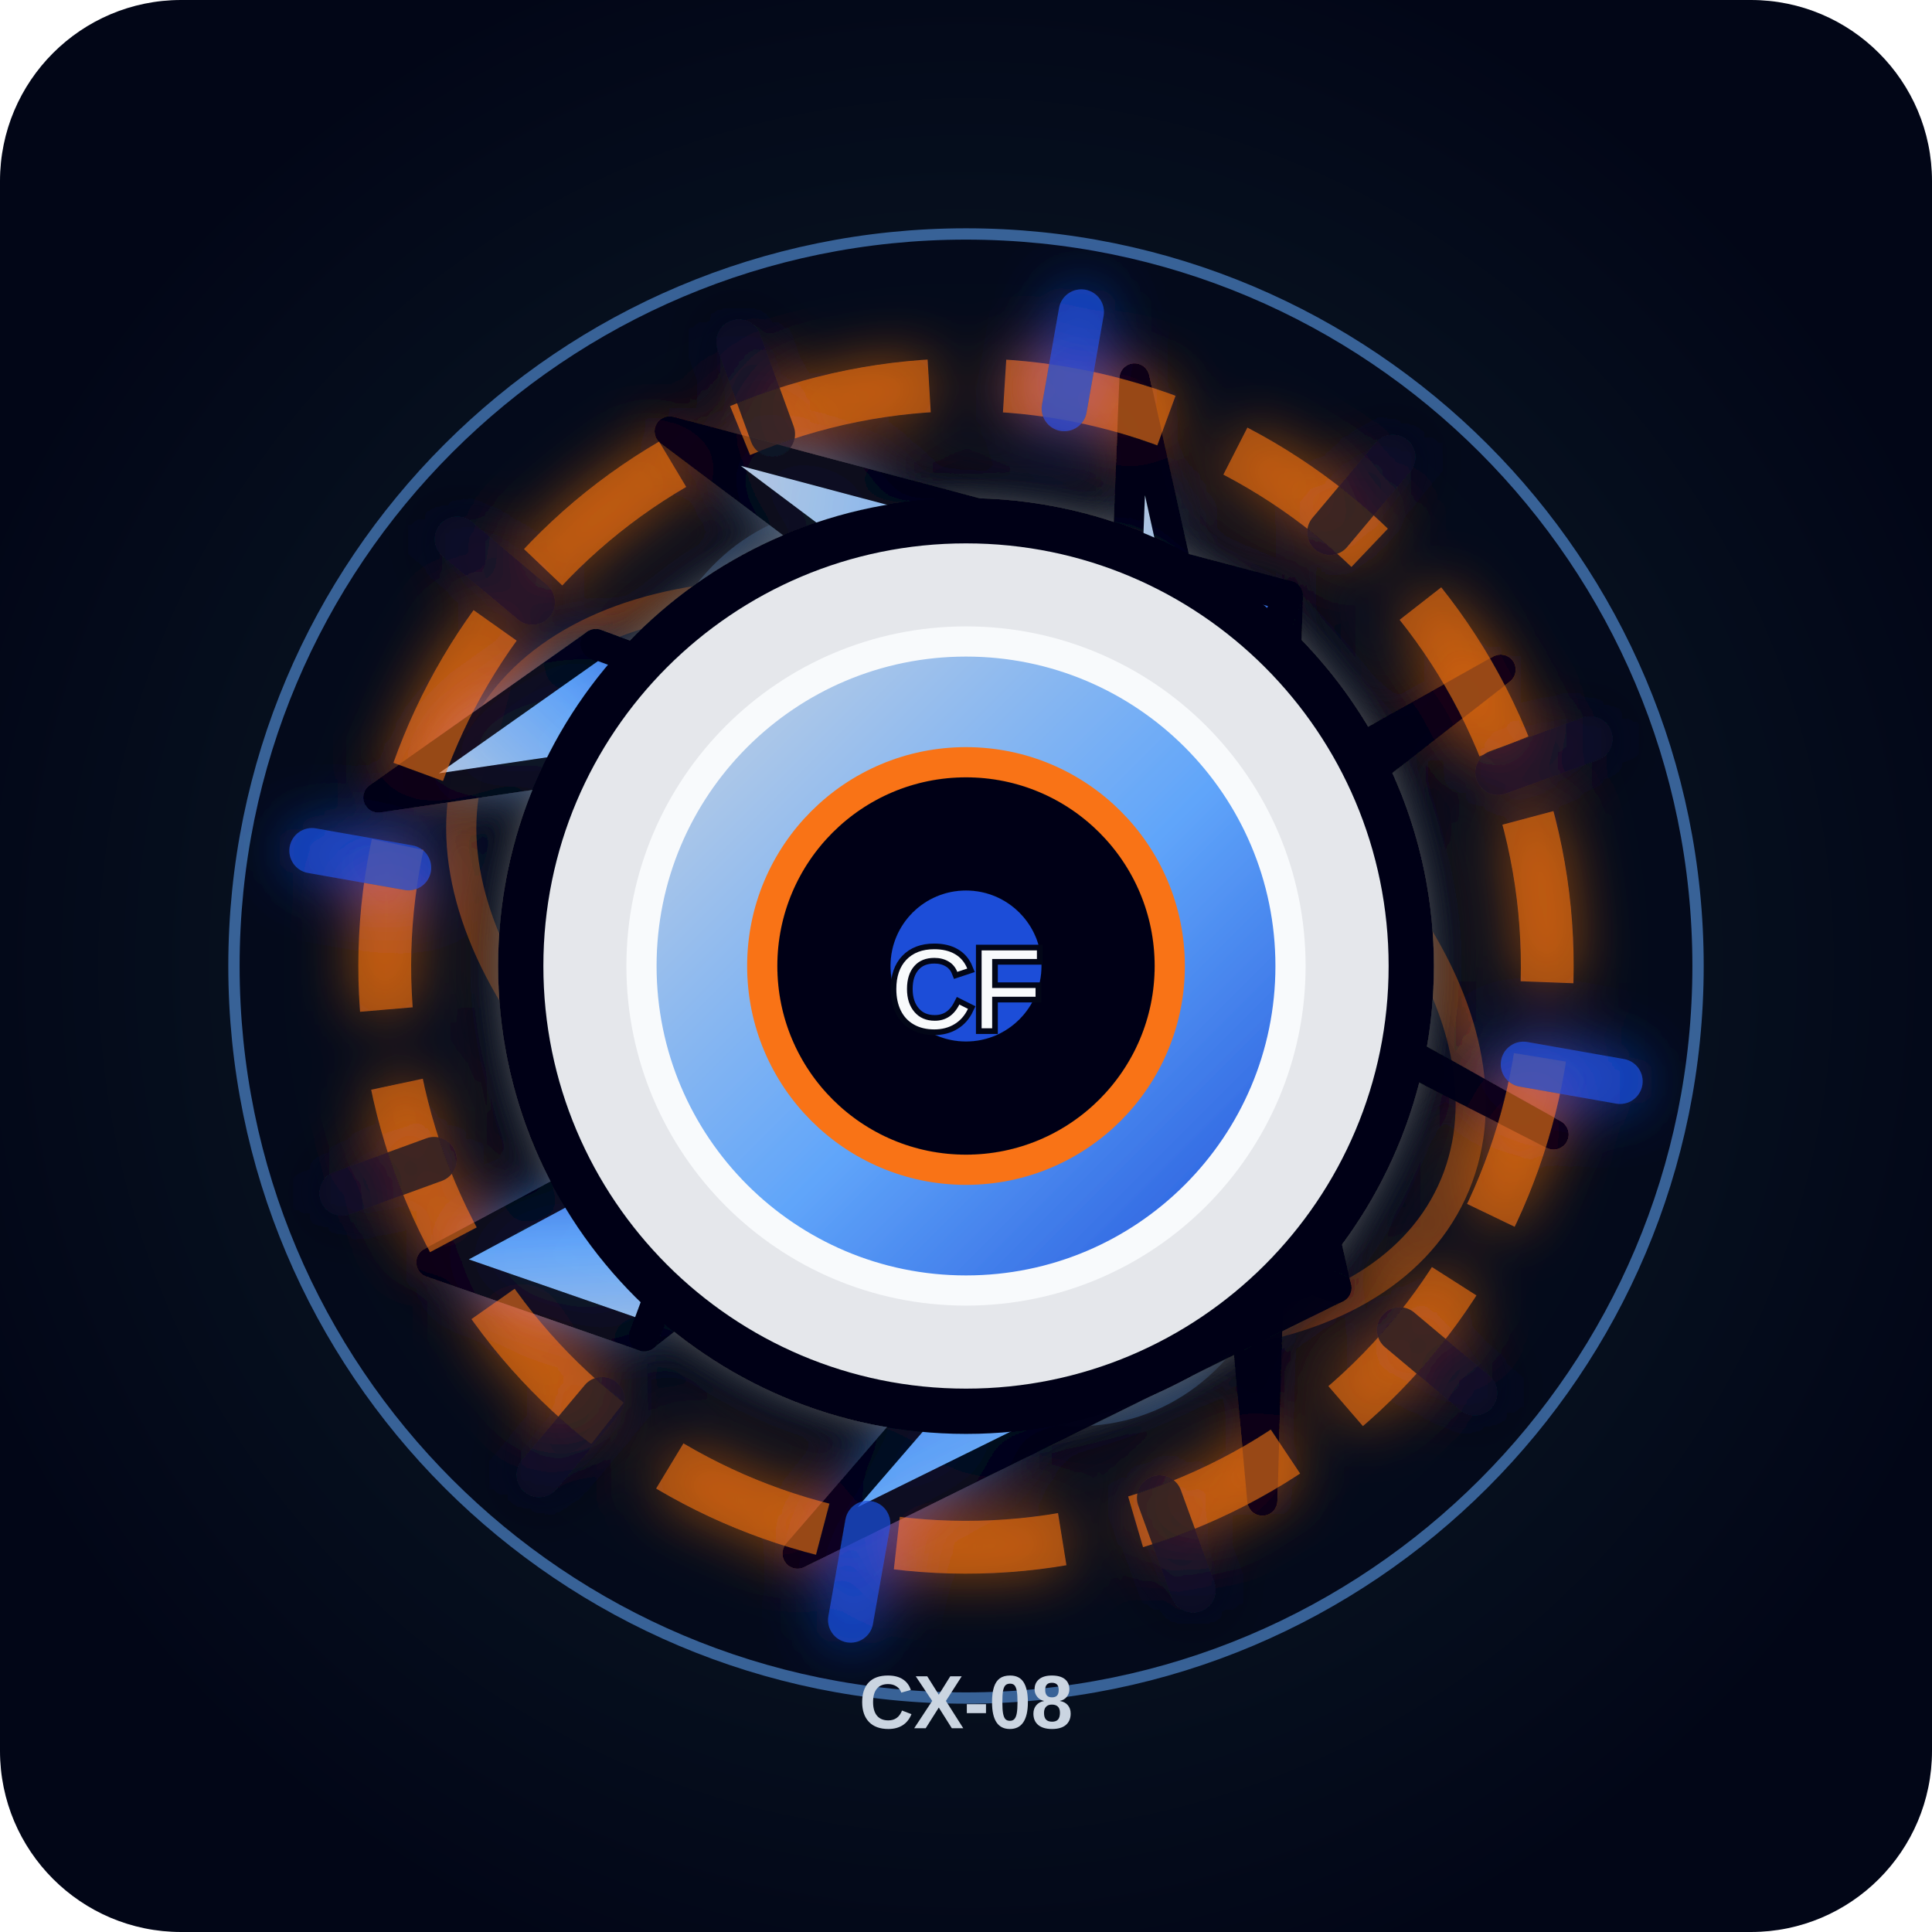
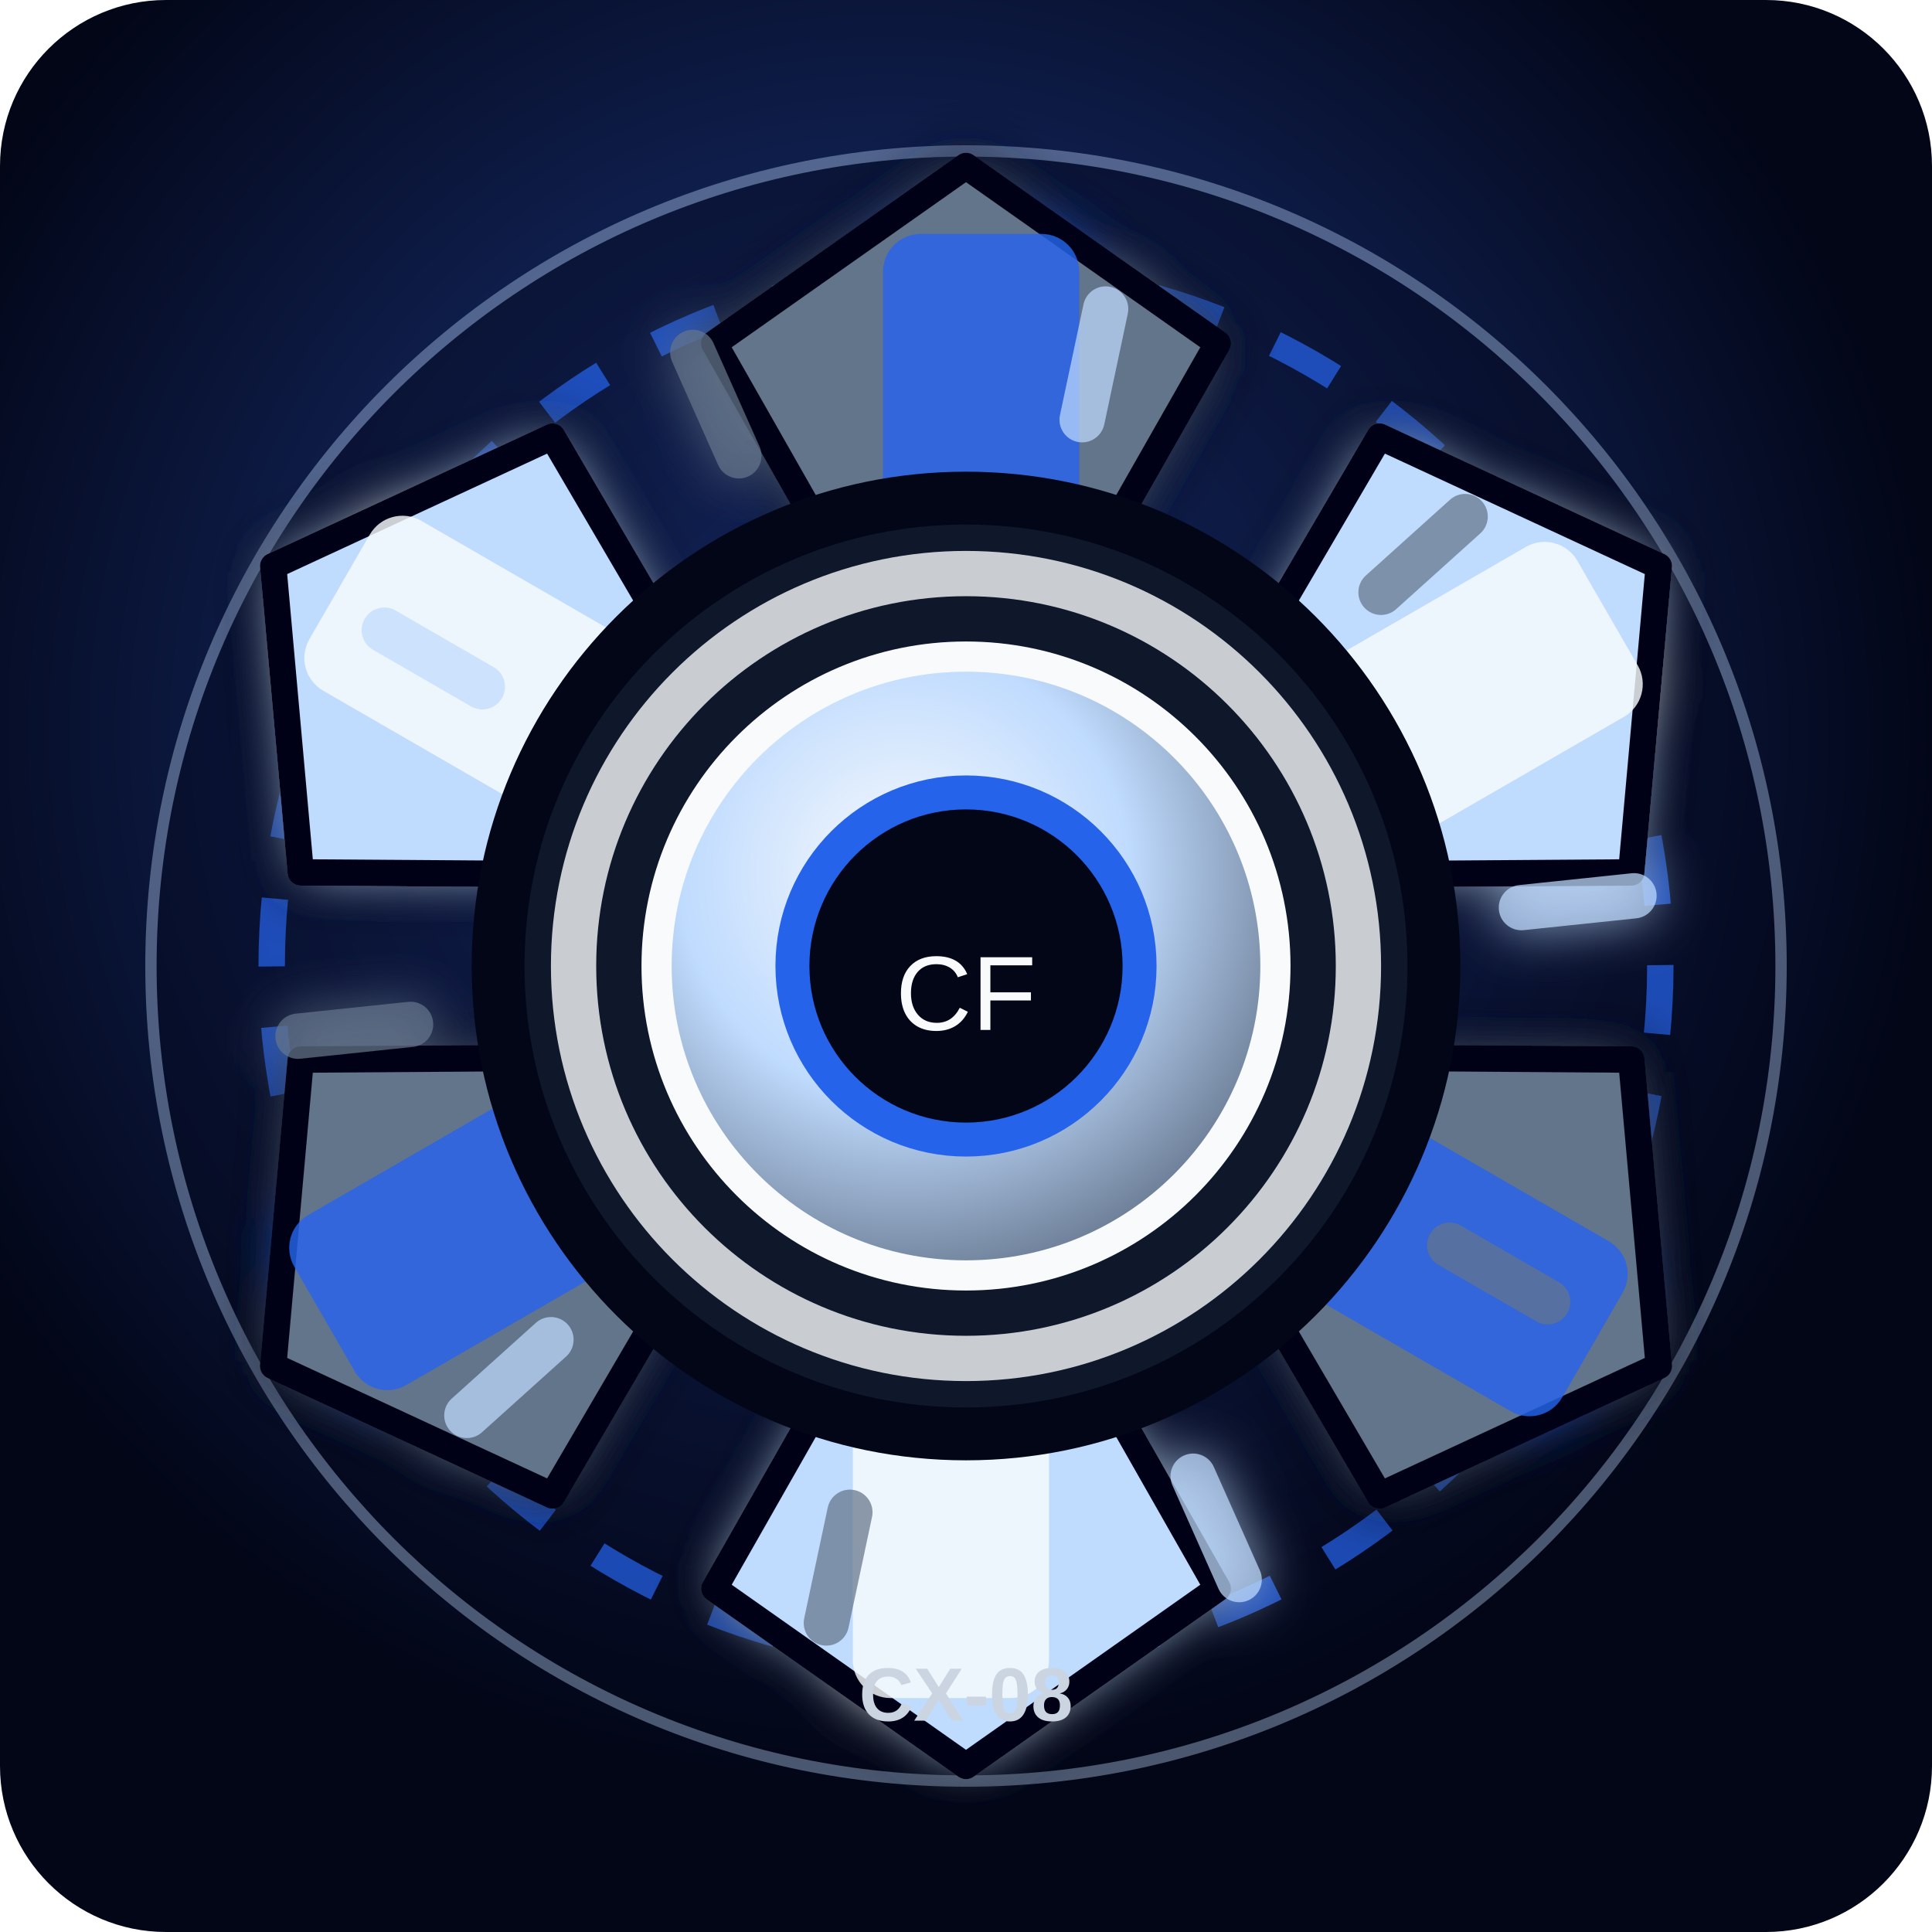
- <svg xmlns="http://www.w3.org/2000/svg" viewBox="0 0 512 512" role="img" aria-label="Cerberus Flame W5-80WB original 2D Beyblade style visual">
+ <svg xmlns="http://www.w3.org/2000/svg" viewBox="0 0 512 512" role="img" aria-label="Cerberus Flame W5-80WB original 2D fan-safe visual: defense armor profile">
  <defs>
-     <radialGradient id="bg" cx="50%" cy="50%" r="55%">
-       <stop offset="0" stop-color="#1e293b" />
-       <stop offset="0.62" stop-color="#07111f" />
+     <radialGradient id="bg" cx="46%" cy="38%" r="75%">
+       <stop offset="0" stop-color="#1e3a8a" />
+       <stop offset="0.72" stop-color="#020617" />
      <stop offset="1" stop-color="#020617" />
    </radialGradient>
-     <linearGradient id="bladeGrad" x1="0" y1="0" x2="1" y2="1">
-       <stop offset="0" stop-color="#cbd5e1" />
-       <stop offset="0.55" stop-color="#60a5fa" />
-       <stop offset="1" stop-color="#1d4ed8" />
-     </linearGradient>
-     <filter id="glow" x="-20%" y="-20%" width="140%" height="140%">
-       <feGaussianBlur stdDeviation="8" result="blur" />
+     <radialGradient id="core" cx="40%" cy="35%" r="70%">
+       <stop offset="0" stop-color="#f8fafc" />
+       <stop offset="0.52" stop-color="#bfdbfe" />
+       <stop offset="1" stop-color="#64748b" />
+     </radialGradient>
+     <filter id="glow" x="-22%" y="-22%" width="144%" height="144%">
+       <feGaussianBlur stdDeviation="7" result="blur" />
      <feMerge>
        <feMergeNode in="blur" />
        <feMergeNode in="SourceGraphic" />
      </feMerge>
    </filter>
  </defs>
-   <rect width="512" height="512" rx="48" fill="url(#bg)" />
-   <circle cx="256" cy="256" r="194" fill="#020617" opacity="0.55" stroke="#60a5fa" stroke-width="3" />
-   <ellipse cx="256" cy="256" rx="142" ry="86" fill="none" stroke="#f97316" stroke-width="8" opacity="0.42" transform="rotate(25 256 256)" />
-   <ellipse cx="256" cy="256" rx="124" ry="76" fill="none" stroke="#60a5fa" stroke-width="8" opacity="0.36" transform="rotate(67 256 256)" />
-   <ellipse cx="256" cy="256" rx="106" ry="66" fill="none" stroke="#f97316" stroke-width="8" opacity="0.3" transform="rotate(109 256 256)" />
-   <ellipse cx="256" cy="256" rx="88" ry="56" fill="none" stroke="#60a5fa" stroke-width="8" opacity="0.24" transform="rotate(151 256 256)" />
+   <rect width="512" height="512" rx="44" fill="url(#bg)" />
+   <circle cx="256" cy="256" r="216" fill="#020617" opacity="0.38" stroke="#bfdbfe" stroke-width="3" />
+   <circle cx="256" cy="256" r="184" fill="none" stroke="#2563eb" stroke-width="7" stroke-dasharray="18 16" opacity="0.72" />
  <g filter="url(#glow)">
-     <path d="M256 94 L373.82 310.94 L307.792 306.015 Z" fill="url(#bladeGrad)" stroke="#020617" stroke-width="8" stroke-linejoin="round" transform="rotate(16 256 256)" opacity="0.96" />
-     <path d="M256 94 L300.463 378.16 L257.257 327.989 Z" fill="url(#bladeGrad)" stroke="#020617" stroke-width="8" stroke-linejoin="round" transform="rotate(61 256 256)" opacity="0.96" />
-     <path d="M256 94 L201.06 373.82 L205.985 307.792 Z" fill="url(#bladeGrad)" stroke="#020617" stroke-width="8" stroke-linejoin="round" transform="rotate(106 256 256)" opacity="0.96" />
-     <path d="M256 94 L133.84 300.463 L184.011 257.257 Z" fill="url(#bladeGrad)" stroke="#020617" stroke-width="8" stroke-linejoin="round" transform="rotate(151 256 256)" opacity="0.96" />
-     <path d="M256 94 L138.18 201.06 L204.208 205.985 Z" fill="url(#bladeGrad)" stroke="#020617" stroke-width="8" stroke-linejoin="round" transform="rotate(196 256 256)" opacity="0.96" />
-     <path d="M256 94 L211.537 133.84 L254.743 184.011 Z" fill="url(#bladeGrad)" stroke="#020617" stroke-width="8" stroke-linejoin="round" transform="rotate(241 256 256)" opacity="0.96" />
-     <path d="M256 94 L310.94 138.18 L306.015 204.208 Z" fill="url(#bladeGrad)" stroke="#020617" stroke-width="8" stroke-linejoin="round" transform="rotate(286 256 256)" opacity="0.96" />
-     <path d="M256 94 L378.16 211.537 L327.989 254.743 Z" fill="url(#bladeGrad)" stroke="#020617" stroke-width="8" stroke-linejoin="round" transform="rotate(331 256 256)" opacity="0.96" />
-     <circle cx="256" cy="256" r="154" fill="none" stroke="#f97316" stroke-width="14" opacity="0.6" stroke-dasharray="44 20" transform="rotate(250 256 256)" />
-     <rect x="250" y="74" width="12" height="38" rx="6" fill="#1d4ed8" opacity="0.75" transform="rotate(10 256 256)" />
-     <rect x="250" y="74" width="12" height="38" rx="6" fill="#0f172a" opacity="0.75" transform="rotate(40 256 256)" />
-     <rect x="250" y="74" width="12" height="38" rx="6" fill="#0f172a" opacity="0.75" transform="rotate(70 256 256)" />
-     <rect x="250" y="74" width="12" height="38" rx="6" fill="#1d4ed8" opacity="0.75" transform="rotate(100 256 256)" />
-     <rect x="250" y="74" width="12" height="38" rx="6" fill="#0f172a" opacity="0.75" transform="rotate(130 256 256)" />
-     <rect x="250" y="74" width="12" height="38" rx="6" fill="#0f172a" opacity="0.75" transform="rotate(160 256 256)" />
-     <rect x="250" y="74" width="12" height="38" rx="6" fill="#1d4ed8" opacity="0.75" transform="rotate(190 256 256)" />
-     <rect x="250" y="74" width="12" height="38" rx="6" fill="#0f172a" opacity="0.75" transform="rotate(220 256 256)" />
-     <rect x="250" y="74" width="12" height="38" rx="6" fill="#0f172a" opacity="0.75" transform="rotate(250 256 256)" />
-     <rect x="250" y="74" width="12" height="38" rx="6" fill="#1d4ed8" opacity="0.75" transform="rotate(280 256 256)" />
-     <rect x="250" y="74" width="12" height="38" rx="6" fill="#0f172a" opacity="0.75" transform="rotate(310 256 256)" />
-     <rect x="250" y="74" width="12" height="38" rx="6" fill="#0f172a" opacity="0.75" transform="rotate(340 256 256)" />
-     <circle cx="256" cy="256" r="118" fill="#e5e7eb" stroke="#020617" stroke-width="12" />
-     <circle cx="256" cy="256" r="86" fill="url(#bladeGrad)" stroke="#f8fafc" stroke-width="8" />
-     <circle cx="256" cy="256" r="54" fill="#020617" stroke="#f97316" stroke-width="8" />
-     <circle cx="256" cy="256" r="24" fill="#1d4ed8" stroke="#020617" stroke-width="8" />
+     <polygon points="224.4,152.7 189.3,91.0 256.0,44.0 322.7,91.0 287.6,152.7" fill="#64748b" stroke="#020617" stroke-width="7" stroke-linejoin="round" />
+     <rect x="234" y="62" width="52" height="82" rx="10" fill="#2563eb" opacity="0.82" transform="rotate(0 256 256)" />
+     <polygon points="329.7,177.0 365.6,115.7 439.6,150.0 432.3,231.2 361.2,231.7" fill="#bfdbfe" stroke="#020617" stroke-width="7" stroke-linejoin="round" />
+     <rect x="234" y="62" width="52" height="82" rx="10" fill="#f8fafc" opacity="0.82" transform="rotate(60 256 256)" />
+     <polygon points="361.2,280.3 432.3,280.8 439.6,362.0 365.6,396.3 329.7,335.0" fill="#64748b" stroke="#020617" stroke-width="7" stroke-linejoin="round" />
+     <rect x="234" y="62" width="52" height="82" rx="10" fill="#2563eb" opacity="0.82" transform="rotate(120 256 256)" />
+     <polygon points="287.6,359.3 322.7,421.0 256.0,468.0 189.3,421.0 224.4,359.3" fill="#bfdbfe" stroke="#020617" stroke-width="7" stroke-linejoin="round" />
+     <rect x="234" y="62" width="52" height="82" rx="10" fill="#f8fafc" opacity="0.82" transform="rotate(180 256 256)" />
+     <polygon points="182.3,335.0 146.4,396.3 72.4,362.0 79.7,280.8 150.8,280.3" fill="#64748b" stroke="#020617" stroke-width="7" stroke-linejoin="round" />
+     <rect x="234" y="62" width="52" height="82" rx="10" fill="#2563eb" opacity="0.82" transform="rotate(240 256 256)" />
+     <polygon points="150.8,231.7 79.7,231.2 72.4,150.0 146.4,115.7 182.3,177.0" fill="#bfdbfe" stroke="#020617" stroke-width="7" stroke-linejoin="round" />
+     <rect x="234" y="62" width="52" height="82" rx="10" fill="#f8fafc" opacity="0.82" transform="rotate(300 256 256)" />
+     <rect x="250" y="72" width="12" height="42" rx="6" fill="#bfdbfe" opacity="0.72" transform="rotate(12 256 256)" />
+     <rect x="250" y="72" width="12" height="42" rx="6" fill="#64748b" opacity="0.72" transform="rotate(48 256 256)" />
+     <rect x="250" y="72" width="12" height="42" rx="6" fill="#bfdbfe" opacity="0.72" transform="rotate(84 256 256)" />
+     <rect x="250" y="72" width="12" height="42" rx="6" fill="#64748b" opacity="0.72" transform="rotate(120 256 256)" />
+     <rect x="250" y="72" width="12" height="42" rx="6" fill="#bfdbfe" opacity="0.72" transform="rotate(156 256 256)" />
+     <rect x="250" y="72" width="12" height="42" rx="6" fill="#64748b" opacity="0.72" transform="rotate(192 256 256)" />
+     <rect x="250" y="72" width="12" height="42" rx="6" fill="#bfdbfe" opacity="0.72" transform="rotate(228 256 256)" />
+     <rect x="250" y="72" width="12" height="42" rx="6" fill="#64748b" opacity="0.72" transform="rotate(264 256 256)" />
+     <rect x="250" y="72" width="12" height="42" rx="6" fill="#bfdbfe" opacity="0.72" transform="rotate(300 256 256)" />
+     <rect x="250" y="72" width="12" height="42" rx="6" fill="#64748b" opacity="0.72" transform="rotate(336 256 256)" />
  </g>
-   <text x="256" y="264" text-anchor="middle" dominant-baseline="middle" font-family="Arial Black, Arial, sans-serif" font-size="30" fill="#f8fafc" stroke="#020617" stroke-width="3" paint-order="stroke">CF</text>
-   <text x="256" y="458" text-anchor="middle" font-family="Arial, sans-serif" font-size="20" font-weight="700" fill="#cbd5e1">CX-08</text>
+   <circle cx="256" cy="256" r="124" fill="#0f172a" stroke="#020617" stroke-width="14" />
+   <circle cx="256" cy="256" r="104" fill="none" stroke="#f8fafc" stroke-width="12" opacity="0.8" />
+   <circle cx="256" cy="256" r="82" fill="url(#core)" stroke="#f8fafc" stroke-width="8" />
+   <circle cx="256" cy="256" r="46" fill="#020617" stroke="#2563eb" stroke-width="9" />
+   <text x="256" y="265" text-anchor="middle" dominant-baseline="middle" font-family="Arial Black, Arial, sans-serif" font-size="28" fill="#f8fafc">CF</text>
+   <text x="256" y="456" text-anchor="middle" font-family="Arial, sans-serif" font-size="20" font-weight="800" fill="#cbd5e1">CX-08</text>
</svg>
